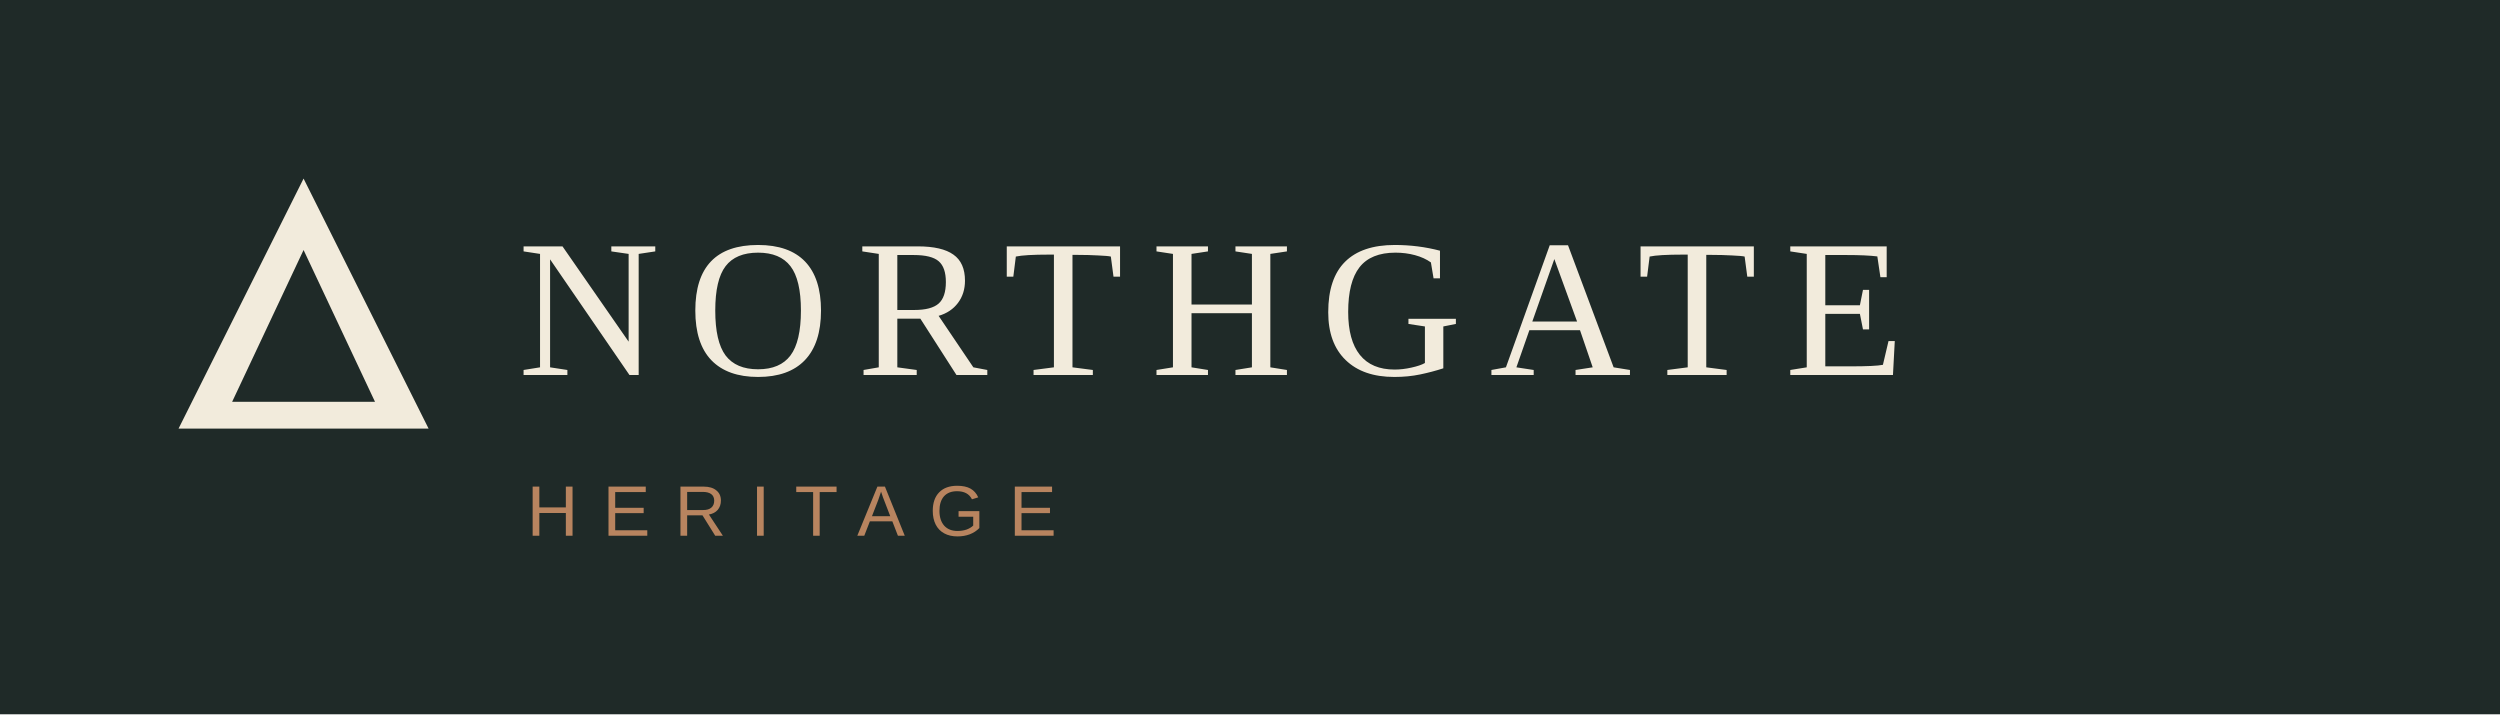
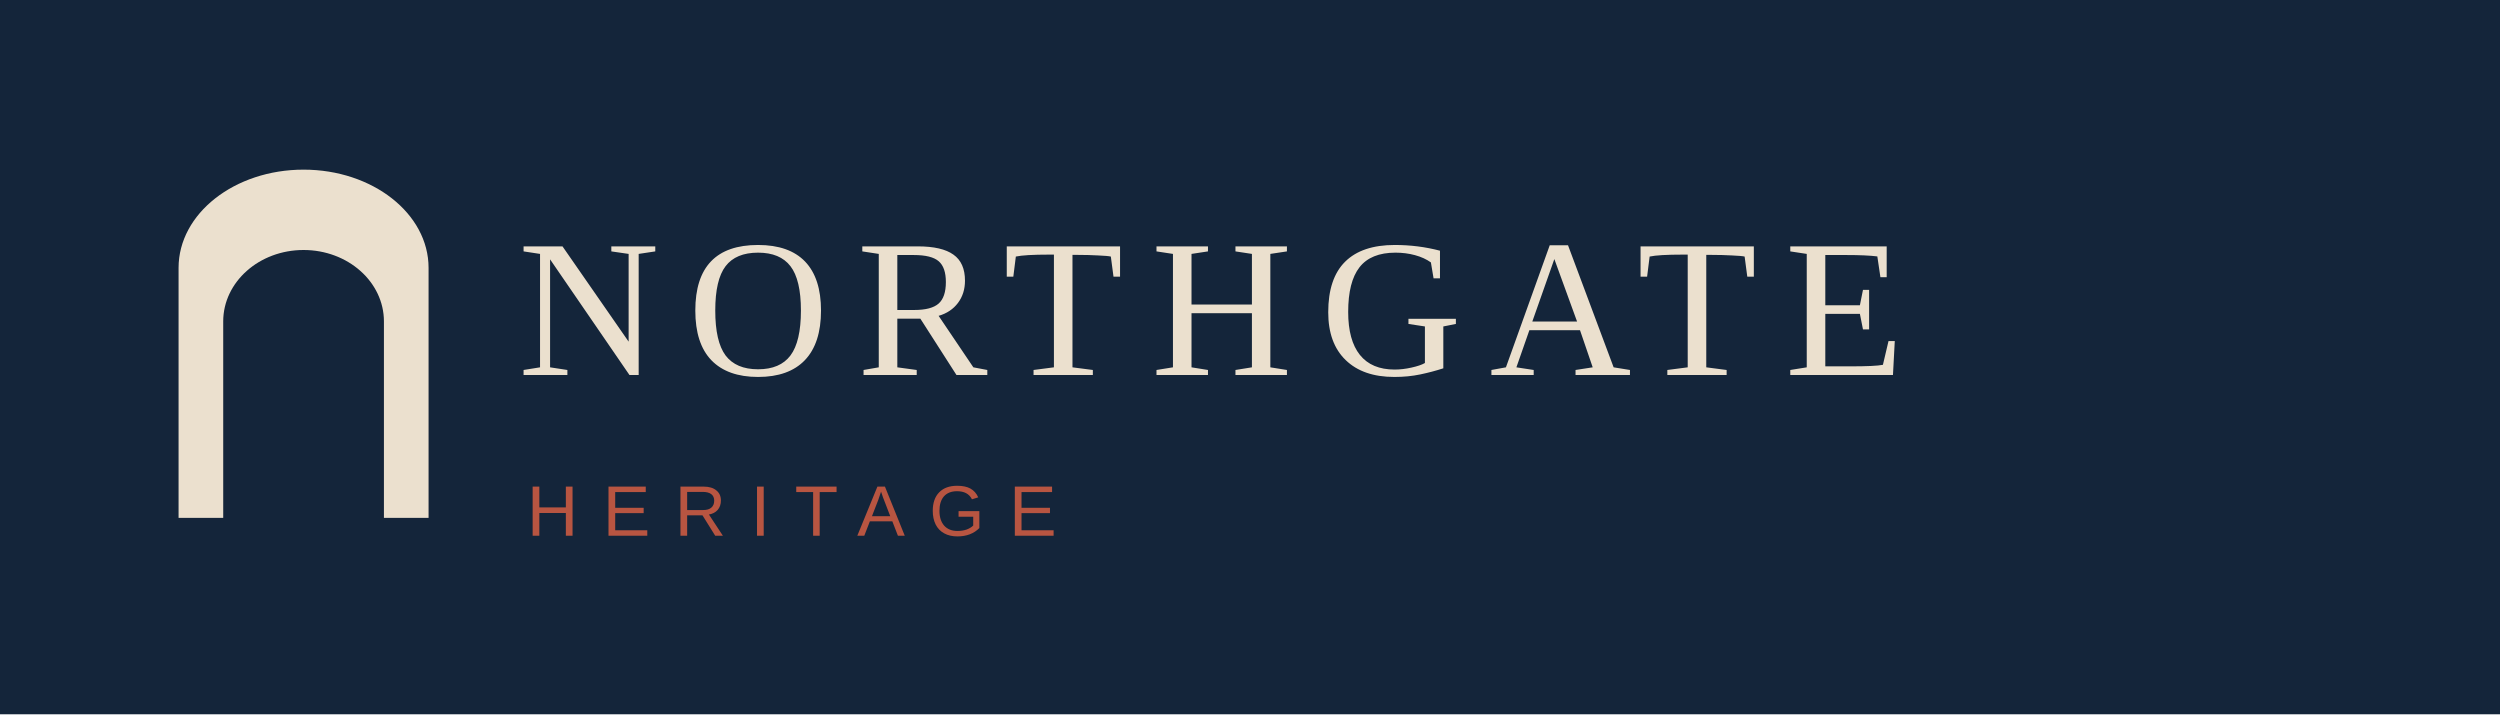
<svg xmlns="http://www.w3.org/2000/svg" viewBox="0 0 280 80" width="280" height="80">
-   <rect width="280" height="80" fill="#1F2A28" />
-   <g transform="translate(20, 20)">
-     <path d="M 14,0 L 28,28 L 0,28 Z M 14,8 L 22,25 L 6,25 Z" fill="#F2EBDC" fill-rule="evenodd" />
+   <rect width="280" height="80" fill="#14253A" />
+   <g transform="translate(20, 18)">
+     <path d="M 0,40 L 0,12 A 14,11 0 0 1 28,12 L 28,40 Z M 5,40 L 5,18 A 9,8 0 0 1 23,18 L 23,40 Z" fill="#EBE0CE" fill-rule="evenodd" />
  </g>
-   <text x="58" y="42" style="font-family: Georgia, 'Times New Roman', serif; font-size: 22px; font-weight: 500; fill: #F2EBDC; letter-spacing: 0.14em;">NORTHGATE</text>
-   <text x="59" y="60" style="font-family: 'Helvetica Neue', Arial, sans-serif; font-size: 8px; fill: #B8845F; letter-spacing: 0.34em; font-weight: 500;">HERITAGE</text>
+   <text x="58" y="42" style="font-family: Georgia, 'Times New Roman', serif; font-size: 22px; font-weight: 500; fill: #EBE0CE; letter-spacing: 0.14em;">NORTHGATE</text>
+   <text x="59" y="60" style="font-family: 'Helvetica Neue', Arial, sans-serif; font-size: 8px; fill: #B85541; letter-spacing: 0.34em; font-weight: 500;">HERITAGE</text>
</svg>
